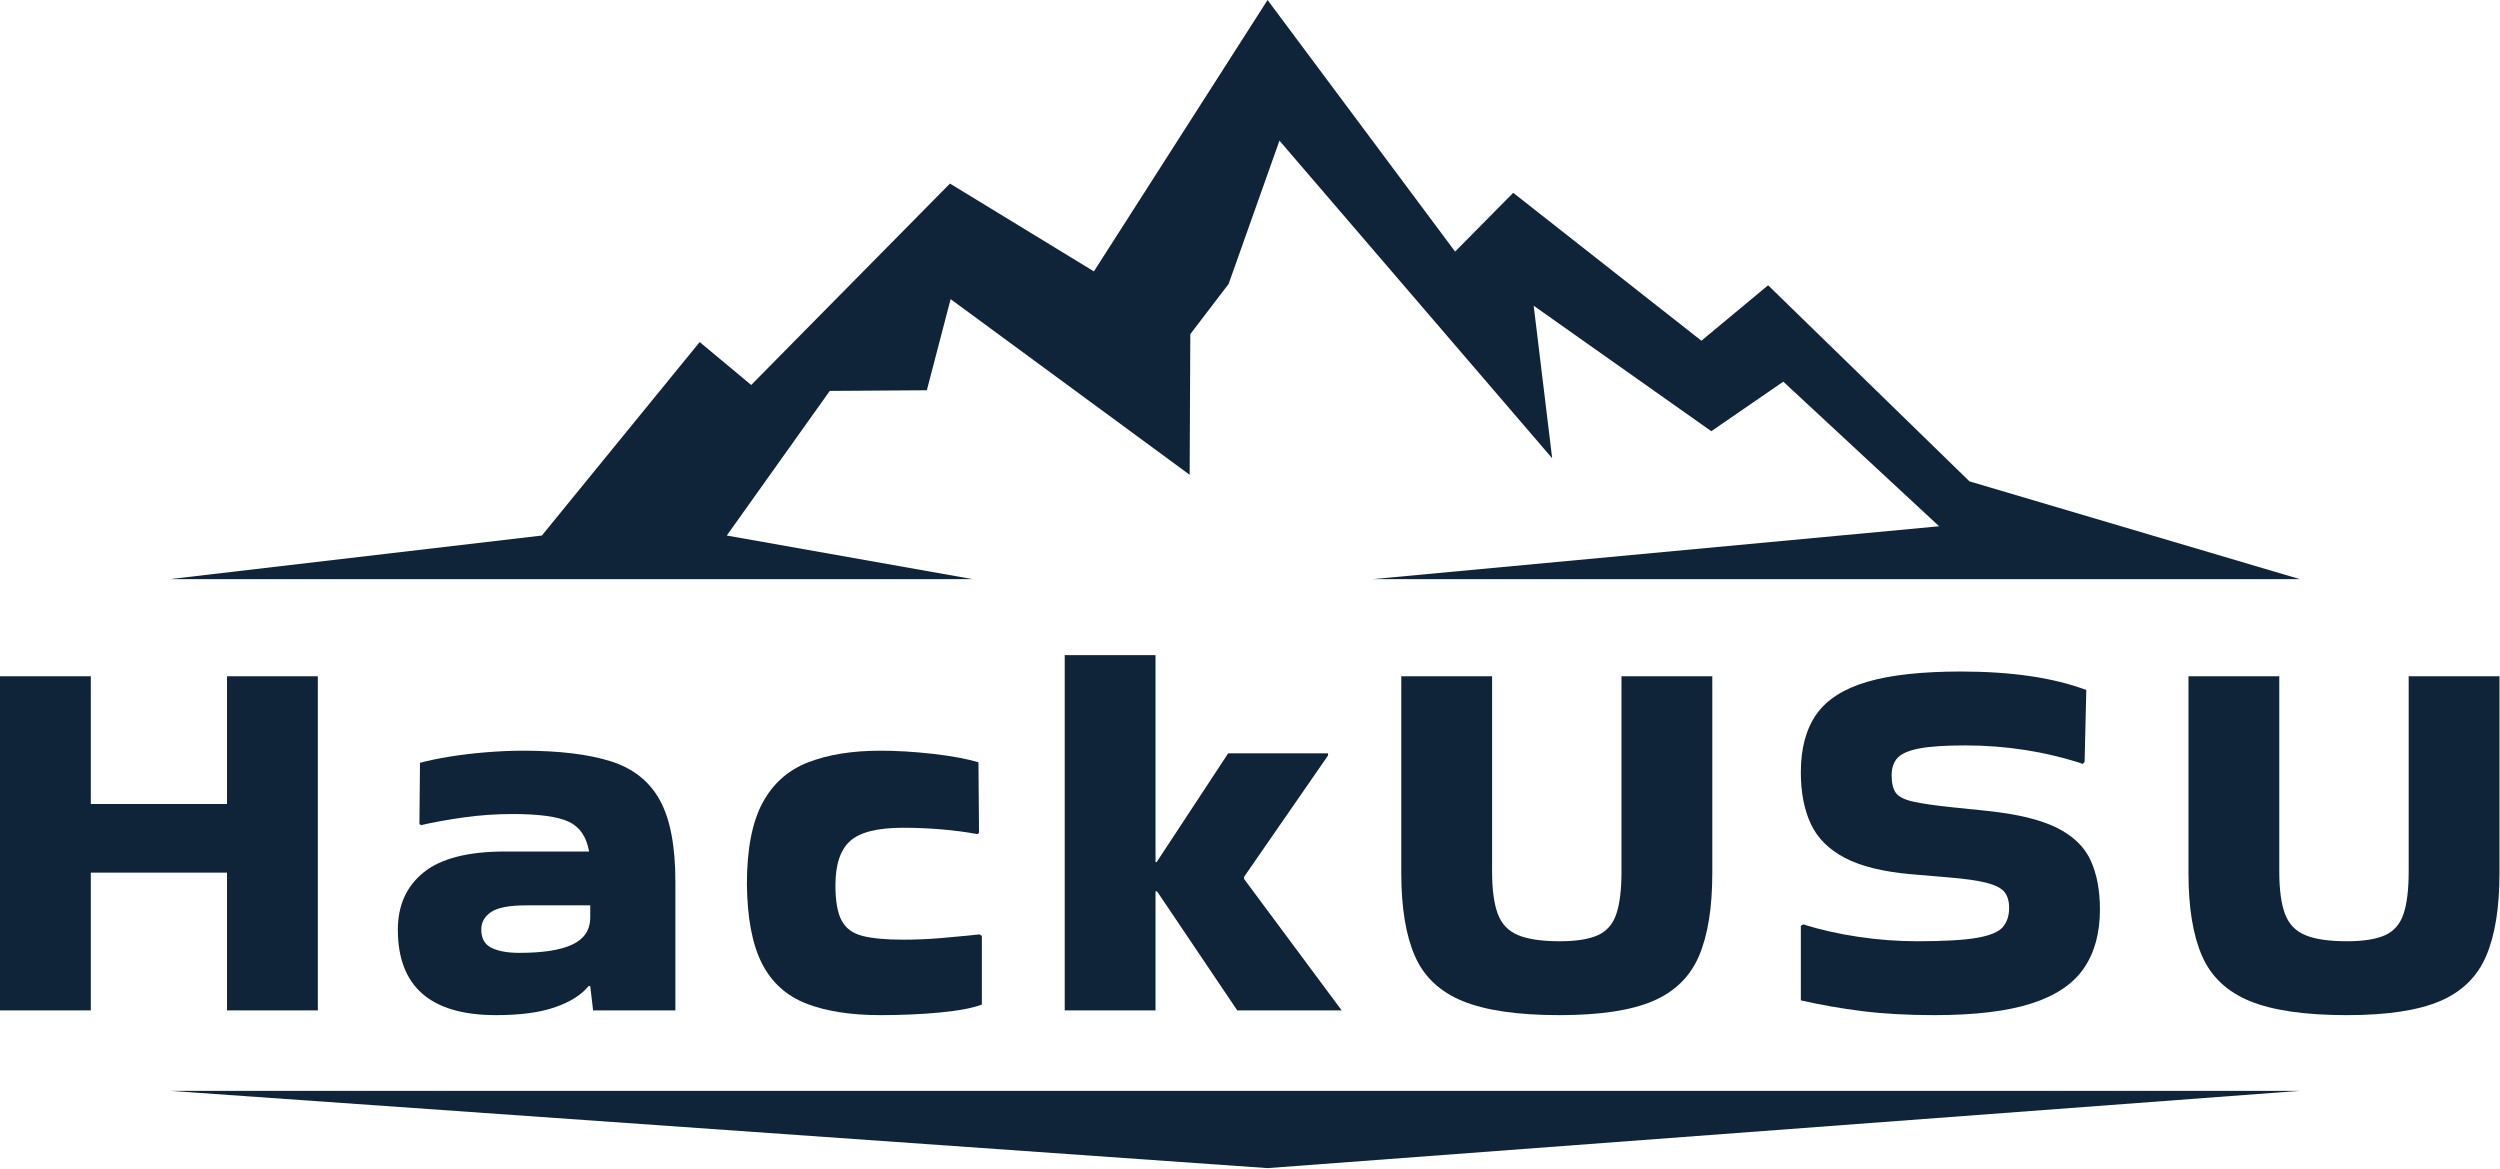
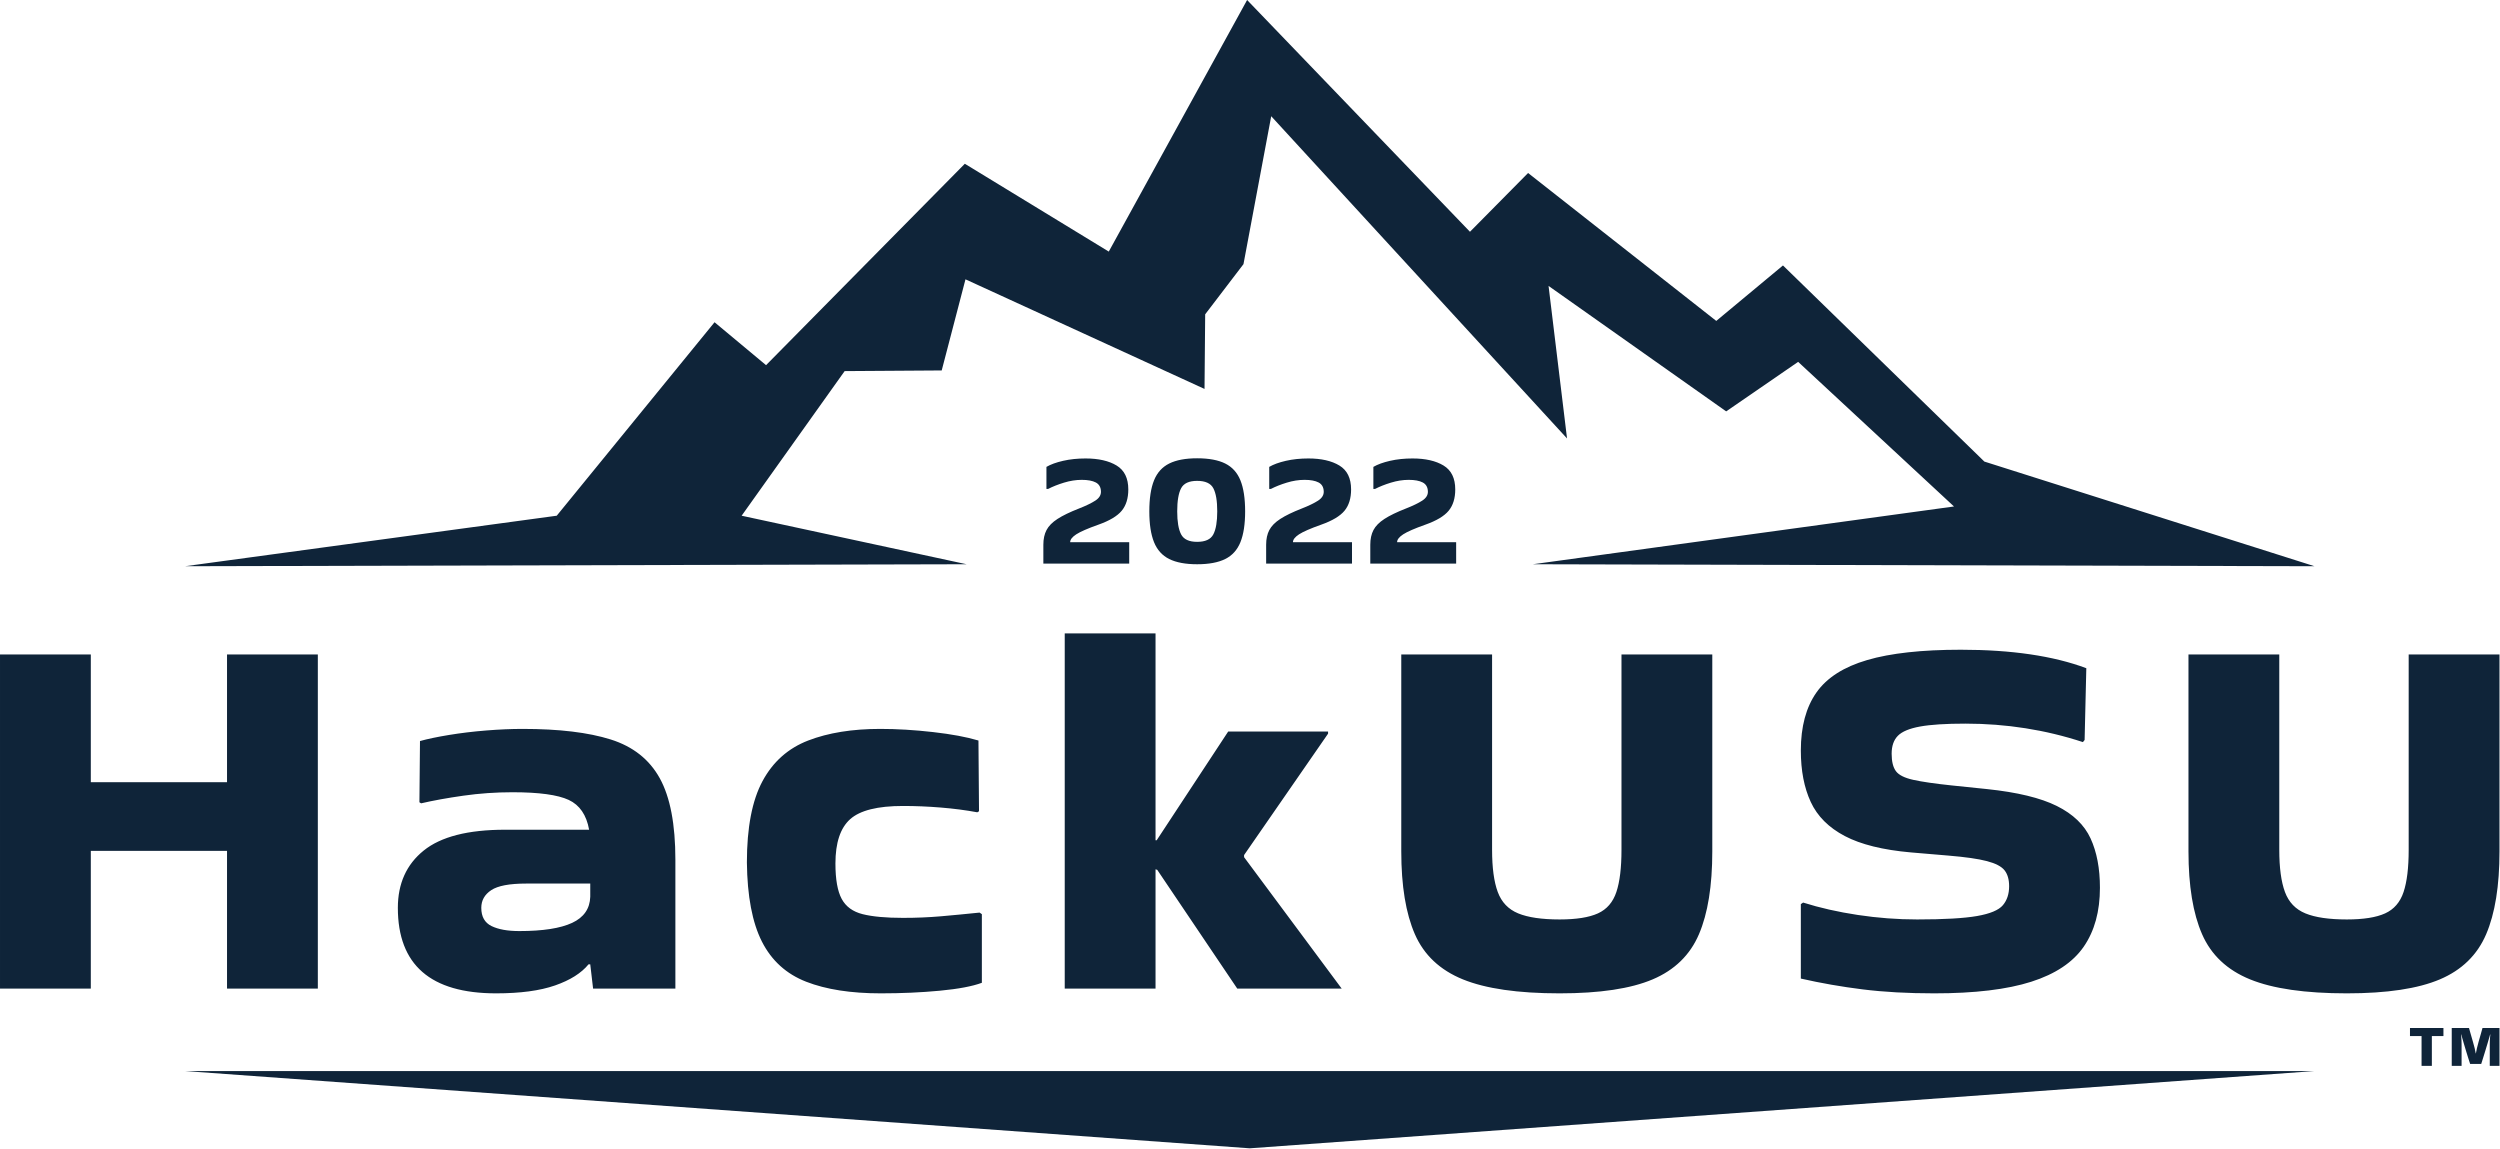
- <svg xmlns="http://www.w3.org/2000/svg" width="100%" height="100%" viewBox="0 0 3786 1769" version="1.1" xml:space="preserve" style="fill-rule:evenodd;clip-rule:evenodd;stroke-linejoin:round;stroke-miterlimit:2;">
-   <path id="Bottom" d="M257.611,1652l3225,0l-1563,117l-1662,-117Z" style="fill:#0f2439;" />
-   <g id="HackUSU-vector">
-     <path d="M137.519,1530.14l-137.519,0l0,-505.99l137.519,-0l0,193.443l206.28,0l-0,-193.443l137.519,-0l-0,505.99l-137.519,0l-0,-208.631l-206.28,0l0,208.631Z" style="fill:#0f2439;fill-rule:nonzero;" />
-     <path d="M791.596,1136.85c55.008,0 99.415,5.329 133.222,15.987c33.807,10.659 58.589,30.243 74.346,58.753c15.758,28.51 23.637,69.677 23.637,123.5l-0,195.042l-124.627,0l-4.298,-36.77l-2.578,0c-10.887,13.323 -27.791,23.981 -50.711,31.974c-22.919,7.994 -52.715,11.991 -89.387,11.991c-99.129,-0 -148.693,-43.166 -148.693,-129.496c-0,-36.77 13.036,-65.68 39.107,-86.73c26.071,-21.049 67.184,-31.574 123.338,-31.574l127.205,-0c-4.011,-22.382 -14.325,-37.436 -30.942,-45.164c-16.617,-7.727 -44.98,-11.59 -85.09,-11.59c-25.212,-0 -49.994,1.732 -74.346,5.196c-24.353,3.463 -45.697,7.327 -64.033,11.59l-2.578,-1.598l0.859,-92.725c11.46,-3.198 26.072,-6.262 43.835,-9.193c17.763,-2.931 36.528,-5.196 56.297,-6.795c19.768,-1.598 38.247,-2.398 55.437,-2.398Zm-5.157,306.153c35.526,-0 62.17,-4.13 79.933,-12.39c17.763,-8.26 26.931,-21.449 27.504,-39.568l0,-19.984l-97.123,-0c-25.212,-0 -42.831,3.331 -52.859,9.992c-10.027,6.661 -15.041,15.587 -15.041,26.778c-0,13.323 5.157,22.515 15.471,27.578c10.314,5.063 24.352,7.594 42.115,7.594Z" style="fill:#0f2439;fill-rule:nonzero;" />
-     <path d="M1486.93,1417.43l-0,103.916c-14.325,5.329 -35.526,9.326 -63.603,11.991c-28.077,2.664 -57.873,3.997 -89.388,3.997c-45.267,-0 -82.941,-5.862 -113.023,-17.586c-30.083,-11.724 -52.43,-31.974 -67.041,-60.751c-14.612,-28.777 -22.204,-68.745 -22.777,-119.903c0,-52.757 7.879,-93.791 23.636,-123.101c15.758,-29.309 38.821,-49.826 69.19,-61.55c30.369,-11.724 66.754,-17.586 109.156,-17.586c25.212,0 51.856,1.599 79.933,4.797c28.077,3.197 50.997,7.46 68.76,12.789l0.859,107.114l-2.578,1.598c-17.19,-3.197 -35.526,-5.595 -55.008,-7.194c-19.482,-1.599 -38.677,-2.398 -57.586,-2.398c-38.391,0 -65.036,6.661 -79.934,19.984c-14.897,13.322 -22.346,35.704 -22.346,67.146c-0,23.98 3.151,41.832 9.454,53.556c6.303,11.724 16.903,19.451 31.801,23.181c14.898,3.731 35.24,5.596 61.025,5.596c20.055,-0 39.25,-0.799 57.586,-2.398c18.336,-1.599 37.818,-3.464 58.446,-5.596l3.438,2.398Z" style="fill:#0f2439;fill-rule:nonzero;" />
-     <path d="M1749.93,1530.14l-137.52,0l0,-537.965l137.52,0l-0,313.347l1.719,-0l108.296,-164.667l151.271,0l0,3.198l-127.205,183.851l-0,3.197l147.833,199.039l-158.147,0l-121.189,-179.854l-2.578,-0.8l-0,180.654Z" style="fill:#0f2439;fill-rule:nonzero;" />
-     <path d="M2593.1,1024.15l0,298.158c0,52.225 -6.732,94.058 -20.198,125.499c-13.465,31.441 -36.815,54.223 -70.049,68.345c-33.234,14.122 -80.219,21.183 -140.957,21.183c-63.03,-0 -111.878,-7.061 -146.544,-21.183c-34.667,-14.122 -58.876,-36.904 -72.628,-68.345c-13.752,-31.441 -20.628,-73.274 -20.628,-125.499l0,-298.158l137.52,-0l-0,295.76c-0,27.178 2.865,48.494 8.595,63.949c5.73,15.454 16.044,26.245 30.942,32.373c14.898,6.129 35.812,9.193 62.743,9.193c25.212,0 44.55,-3.064 58.016,-9.193c13.465,-6.128 22.777,-16.919 27.934,-32.373c5.157,-15.455 7.735,-36.771 7.735,-63.949l-0,-295.76l137.519,-0Z" style="fill:#0f2439;fill-rule:nonzero;" />
-     <path d="M2730.62,1399.84c25.212,7.993 52.859,14.255 82.941,18.785c30.083,4.529 60.022,6.794 89.818,6.794c40.682,0 70.908,-1.732 90.676,-5.196c19.769,-3.464 32.805,-8.926 39.108,-16.387c6.303,-7.46 9.454,-17.052 9.454,-28.776c-0,-10.125 -2.292,-18.119 -6.876,-23.981c-4.584,-5.862 -13.465,-10.525 -26.644,-13.989c-13.179,-3.463 -32.661,-6.261 -58.446,-8.393l-56.727,-4.796c-42.402,-3.73 -75.779,-11.99 -100.131,-24.78c-24.353,-12.789 -41.543,-29.976 -51.57,-51.558c-10.027,-21.583 -15.041,-47.562 -15.041,-77.937c-0,-36.237 7.879,-65.547 23.636,-87.929c15.757,-22.382 41.399,-38.769 76.925,-49.16c35.526,-10.392 82.798,-15.588 141.817,-15.588c76.781,0 140.098,9.326 189.948,27.978l-2.578,108.712l-2.578,3.197c-56.727,-18.651 -116.032,-27.977 -177.916,-27.977c-29.796,-0 -52.716,1.465 -68.76,4.396c-16.044,2.931 -27.217,7.594 -33.52,13.989c-6.303,6.395 -9.455,15.454 -9.455,27.178c0,11.724 2.149,20.517 6.446,26.379c4.298,5.862 13.036,10.258 26.215,13.189c13.179,2.931 32.374,5.729 57.586,8.393l54.149,5.596c45.839,4.796 81.079,13.322 105.718,25.579c24.639,12.257 41.685,28.644 51.14,49.16c9.454,20.517 14.181,45.43 14.181,74.74c0,35.704 -8.165,65.414 -24.495,89.128c-16.331,23.714 -42.832,41.433 -79.504,53.157c-36.671,11.724 -85.663,17.586 -146.974,17.586c-40.109,-0 -76.208,-1.999 -108.296,-5.996c-32.088,-3.996 -63.316,-9.459 -93.685,-16.386l-0,-112.709l3.438,-2.398Z" style="fill:#0f2439;fill-rule:nonzero;" />
-     <path d="M3785.22,1024.15l-0,298.158c-0,52.225 -6.733,94.058 -20.198,125.499c-13.466,31.441 -36.815,54.223 -70.049,68.345c-33.234,14.122 -80.22,21.183 -140.958,21.183c-63.029,-0 -111.877,-7.061 -146.544,-21.183c-34.666,-14.122 -58.875,-36.904 -72.627,-68.345c-13.752,-31.441 -20.628,-73.274 -20.628,-125.499l-0,-298.158l137.519,-0l0,295.76c0,27.178 2.865,48.494 8.595,63.949c5.73,15.454 16.044,26.245 30.942,32.373c14.898,6.129 35.812,9.193 62.743,9.193c25.212,0 44.551,-3.064 58.016,-9.193c13.466,-6.128 22.777,-16.919 27.934,-32.373c5.157,-15.455 7.735,-36.771 7.735,-63.949l0,-295.76l137.52,-0Z" style="fill:#0f2439;fill-rule:nonzero;" />
-   </g>
-   <path id="Top" d="M257.611,877l563,-66l239,-293l78,65l301,-305l218,133l263,-411l284,381l88,-89l285,224l101,-84l305,297l500,148l-1403,0l857,-80l-236,-219l-109,75l-269,-190l28,231l-413,-481l-77,217l-58,76l-1,213l-362,-266l-36,138l-147,1l-156,219l372,66l-1215,0Z" style="fill:#0f2439;" />
+ <svg xmlns="http://www.w3.org/2000/svg" width="100%" height="100%" viewBox="0 0 3786 1739" version="1.1" xml:space="preserve" style="fill-rule:evenodd;clip-rule:evenodd;stroke-linejoin:round;stroke-miterlimit:2;">
+   <path id="Logo-Flattened" d="M1892.61,1739l1612.5,-117l-3225,0l1612.5,117Zm1774.6,-124.854l-0,-45.135l-17.541,-0l-0,-12.235l50.674,-0l0,12.235l-17.541,-0l0,45.135l-15.592,-0Zm73.575,-2.901c-1.104,-3.262 -2.225,-6.737 -3.362,-10.422c-1.137,-3.686 -2.257,-7.341 -3.362,-10.967c-1.104,-3.625 -2.111,-7.009 -3.021,-10.151c-0.909,-3.141 -1.689,-5.86 -2.339,-8.156c-0.649,-2.296 -1.104,-3.928 -1.364,-4.894l-0.39,0.09c0.195,1.088 0.358,2.523 0.487,4.305c0.13,1.783 0.228,3.656 0.293,5.619c0.065,1.964 0.097,3.762 0.097,5.393l0,32.084l-14.91,-0l0,-57.37l26.117,-0c0.91,3.202 1.868,6.57 2.875,10.105c1.007,3.535 2.014,7.039 3.021,10.513c1.007,3.475 1.9,6.768 2.68,9.879c0.779,3.112 1.332,5.816 1.656,8.112l0.195,-0c0.325,-2.296 0.861,-4.985 1.608,-8.066c0.747,-3.082 1.608,-6.375 2.583,-9.879c0.974,-3.505 1.981,-7.024 3.021,-10.559c1.039,-3.535 1.981,-6.903 2.826,-10.105l25.727,-0l-0,57.37l-14.715,-0l-0,-32.084c-0,-1.631 0.032,-3.429 0.097,-5.393c0.065,-1.963 0.179,-3.836 0.341,-5.619c0.163,-1.782 0.309,-3.217 0.439,-4.305l-0.39,-0.09c-0.26,0.966 -0.715,2.598 -1.364,4.894c-0.65,2.296 -1.446,5.03 -2.388,8.202c-0.942,3.172 -1.965,6.571 -3.07,10.196c-1.104,3.625 -2.225,7.266 -3.362,10.921c-1.137,3.655 -2.225,7.115 -3.264,10.377l-16.762,0Zm-2253.86,-226.818l-0,103.916c-14.325,5.329 -35.526,9.326 -63.603,11.991c-28.077,2.664 -57.873,3.997 -89.388,3.997c-45.267,-0 -82.941,-5.862 -113.023,-17.586c-30.083,-11.724 -52.43,-31.974 -67.041,-60.751c-14.612,-28.777 -22.204,-68.745 -22.777,-119.903c0,-52.757 7.879,-93.791 23.636,-123.101c15.758,-29.309 38.821,-49.826 69.19,-61.55c30.369,-11.724 66.754,-17.586 109.156,-17.586c25.212,0 51.856,1.599 79.933,4.797c28.077,3.197 50.997,7.46 68.76,12.789l0.859,107.114l-2.578,1.598c-17.19,-3.197 -35.526,-5.595 -55.008,-7.194c-19.482,-1.599 -38.677,-2.398 -57.586,-2.398c-38.391,0 -65.036,6.661 -79.934,19.984c-14.897,13.322 -22.346,35.704 -22.346,67.146c-0,23.98 3.151,41.832 9.454,53.556c6.303,11.724 16.903,19.451 31.801,23.181c14.898,3.731 35.24,5.596 61.025,5.596c20.055,-0 39.25,-0.799 57.586,-2.398c18.336,-1.599 37.818,-3.464 58.446,-5.596l3.438,2.398Zm1106.17,-393.281l0,298.158c0,52.225 -6.732,94.058 -20.198,125.499c-13.465,31.441 -36.815,54.223 -70.049,68.345c-33.234,14.122 -80.219,21.183 -140.957,21.183c-63.03,-0 -111.878,-7.061 -146.544,-21.183c-34.667,-14.122 -58.876,-36.904 -72.628,-68.345c-13.752,-31.441 -20.628,-73.274 -20.628,-125.499l0,-298.158l137.52,-0l-0,295.76c-0,27.178 2.865,48.494 8.595,63.949c5.73,15.454 16.044,26.245 30.942,32.373c14.898,6.129 35.812,9.193 62.743,9.193c25.212,0 44.55,-3.064 58.016,-9.193c13.465,-6.128 22.777,-16.919 27.934,-32.373c5.157,-15.455 7.735,-36.771 7.735,-63.949l-0,-295.76l137.519,-0Zm-1801.5,112.708c55.008,0 99.415,5.329 133.222,15.987c33.807,10.659 58.589,30.243 74.346,58.753c15.758,28.51 23.637,69.677 23.637,123.5l-0,195.042l-124.627,0l-4.298,-36.77l-2.578,0c-10.887,13.323 -27.791,23.981 -50.711,31.974c-22.919,7.994 -52.715,11.991 -89.387,11.991c-99.129,-0 -148.693,-43.166 -148.693,-129.496c-0,-36.77 13.036,-65.68 39.107,-86.73c26.071,-21.049 67.184,-31.574 123.338,-31.574l127.205,-0c-4.011,-22.382 -14.325,-37.436 -30.942,-45.164c-16.617,-7.727 -44.98,-11.59 -85.09,-11.59c-25.212,-0 -49.994,1.732 -74.346,5.196c-24.353,3.463 -45.697,7.327 -64.033,11.59l-2.578,-1.598l0.859,-92.725c11.46,-3.198 26.072,-6.262 43.835,-9.193c17.763,-2.931 36.528,-5.196 56.297,-6.795c19.768,-1.598 38.247,-2.398 55.437,-2.398Zm2993.63,-112.708l-0,298.158c-0,52.225 -6.733,94.058 -20.198,125.499c-13.466,31.441 -36.815,54.223 -70.049,68.345c-33.234,14.122 -80.22,21.183 -140.958,21.183c-63.029,-0 -111.877,-7.061 -146.544,-21.183c-34.666,-14.122 -58.875,-36.904 -72.627,-68.345c-13.752,-31.441 -20.628,-73.274 -20.628,-125.499l-0,-298.158l137.519,-0l0,295.76c0,27.178 2.865,48.494 8.595,63.949c5.73,15.454 16.044,26.245 30.942,32.373c14.898,6.129 35.812,9.193 62.743,9.193c25.212,0 44.551,-3.064 58.016,-9.193c13.466,-6.128 22.777,-16.919 27.934,-32.373c5.157,-15.455 7.735,-36.771 7.735,-63.949l0,-295.76l137.52,-0Zm-1054.6,375.696c25.212,7.993 52.859,14.255 82.941,18.785c30.083,4.529 60.022,6.794 89.818,6.794c40.682,0 70.908,-1.732 90.676,-5.196c19.769,-3.464 32.805,-8.926 39.108,-16.387c6.303,-7.46 9.454,-17.052 9.454,-28.776c-0,-10.125 -2.292,-18.119 -6.876,-23.981c-4.584,-5.862 -13.465,-10.525 -26.644,-13.989c-13.179,-3.463 -32.661,-6.261 -58.446,-8.393l-56.727,-4.796c-42.402,-3.73 -75.779,-11.99 -100.131,-24.78c-24.353,-12.789 -41.543,-29.976 -51.57,-51.558c-10.027,-21.583 -15.041,-47.562 -15.041,-77.937c-0,-36.237 7.879,-65.547 23.636,-87.929c15.757,-22.382 41.399,-38.769 76.925,-49.16c35.526,-10.392 82.798,-15.588 141.817,-15.588c76.781,0 140.098,9.326 189.948,27.978l-2.578,108.712l-2.578,3.197c-56.727,-18.651 -116.032,-27.977 -177.916,-27.977c-29.796,-0 -52.716,1.465 -68.76,4.396c-16.044,2.931 -27.217,7.594 -33.52,13.989c-6.303,6.395 -9.455,15.454 -9.455,27.178c0,11.724 2.149,20.517 6.446,26.379c4.298,5.862 13.036,10.258 26.215,13.189c13.179,2.931 32.374,5.729 57.586,8.393l54.149,5.596c45.839,4.796 81.079,13.322 105.718,25.579c24.639,12.257 41.685,28.644 51.14,49.16c9.454,20.517 14.181,45.43 14.181,74.74c0,35.704 -8.165,65.414 -24.495,89.128c-16.331,23.714 -42.832,41.433 -79.504,53.157c-36.671,11.724 -85.663,17.586 -146.974,17.586c-40.109,-0 -76.208,-1.999 -108.296,-5.996c-32.088,-3.996 -63.316,-9.459 -93.685,-16.386l-0,-112.709l3.438,-2.398Zm-2593.1,130.294l-137.519,0l0,-505.99l137.519,-0l0,193.443l206.28,0l-0,-193.443l137.519,-0l-0,505.99l-137.519,0l-0,-208.631l-206.28,0l0,208.631Zm1612.42,0l-137.52,0l0,-537.965l137.52,0l-0,313.347l1.719,-0l108.296,-164.667l151.271,0l0,3.198l-127.205,183.851l-0,3.197l147.833,199.039l-158.147,0l-121.189,-179.854l-2.578,-0.8l-0,180.654Zm-963.496,-87.129c35.526,-0 62.17,-4.13 79.933,-12.39c17.763,-8.26 26.931,-21.449 27.504,-39.568l0,-19.984l-97.123,-0c-25.212,-0 -42.831,3.331 -52.859,9.992c-10.027,6.661 -15.041,15.587 -15.041,26.778c-0,13.323 5.157,22.515 15.471,27.578c10.314,5.063 24.352,7.594 42.115,7.594Zm-506.328,-552.507l563,-76.5l239,-293l78,65l301,-305l218,133l209.5,-381l337.5,351l88,-89l285,224l101,-84l305,297l500,158.5l-1183.69,-3l637.693,-87.5l-236,-219l-109,75l-269,-190l28,231l-448,-488l-42,224l-58,76l-1,113l-362,-166l-36,138l-147,1l-156,219l340.693,73.5l-1183.69,3Zm1605.51,-83.104c0,19.388 -2.377,34.95 -7.132,46.685c-4.754,11.735 -12.435,20.238 -23.041,25.511c-10.606,5.272 -24.779,7.908 -42.517,7.908c-17.555,0 -31.636,-2.636 -42.242,-7.908c-10.607,-5.273 -18.287,-13.776 -23.042,-25.511c-4.754,-11.735 -7.132,-27.297 -7.132,-46.685c0,-19.558 2.378,-35.205 7.132,-46.94c4.755,-11.735 12.435,-20.238 23.042,-25.511c10.606,-5.272 24.687,-7.908 42.242,-7.908c17.738,0 31.911,2.636 42.517,7.908c10.606,5.273 18.287,13.776 23.041,25.511c4.755,11.735 7.132,27.382 7.132,46.94Zm-300.909,-33.929l-0,-33.419c6.4,-3.742 14.812,-6.803 25.236,-9.184c10.423,-2.381 21.761,-3.572 34.013,-3.572c19.567,0 35.248,3.572 47.043,10.715c11.795,7.143 17.692,19.218 17.692,36.225c0,13.436 -3.337,24.193 -10.012,32.271c-6.674,8.079 -18.424,15.094 -35.247,21.047c-16.276,5.782 -27.476,10.672 -33.602,14.668c-6.126,3.997 -9.19,7.951 -9.19,11.863l89.423,-0l-0,32.399l-130.019,-0l-0,-28.573c-0,-8.673 1.6,-16.071 4.8,-22.194c3.2,-6.122 8.732,-11.735 16.595,-16.837c7.864,-5.102 18.744,-10.374 32.642,-15.817c10.424,-4.081 18.607,-8.036 24.55,-11.862c5.944,-3.827 8.824,-8.461 8.641,-13.904c-0.183,-6.462 -2.789,-11.012 -7.818,-13.648c-5.029,-2.636 -12.115,-3.954 -21.258,-3.954c-8.778,-0 -17.738,1.403 -26.882,4.209c-9.143,2.806 -17.189,5.995 -24.138,9.567l-2.469,-0Zm495.115,-0l0,-33.419c6.4,-3.742 14.812,-6.803 25.236,-9.184c10.423,-2.381 21.761,-3.572 34.013,-3.572c19.567,0 35.248,3.572 47.043,10.715c11.795,7.143 17.693,19.218 17.693,36.225c-0,13.436 -3.338,24.193 -10.012,32.271c-6.675,8.079 -18.424,15.094 -35.248,21.047c-16.276,5.782 -27.476,10.672 -33.602,14.668c-6.126,3.997 -9.189,7.951 -9.189,11.863l89.422,-0l0,32.399l-130.019,-0l-0,-28.573c-0,-8.673 1.6,-16.071 4.8,-22.194c3.2,-6.122 8.732,-11.735 16.595,-16.837c7.864,-5.102 18.744,-10.374 32.642,-15.817c10.424,-4.081 18.607,-8.036 24.55,-11.862c5.944,-3.827 8.824,-8.461 8.641,-13.904c-0.183,-6.462 -2.789,-11.012 -7.818,-13.648c-5.029,-2.636 -12.115,-3.954 -21.258,-3.954c-8.778,-0 -17.738,1.403 -26.882,4.209c-9.143,2.806 -17.189,5.995 -24.138,9.567l-2.469,-0Zm-157.724,-0l0,-33.419c6.401,-3.742 14.813,-6.803 25.236,-9.184c10.424,-2.381 21.761,-3.572 34.014,-3.572c19.566,0 35.247,3.572 47.042,10.715c11.795,7.143 17.693,19.218 17.693,36.225c-0,13.436 -3.337,24.193 -10.012,32.271c-6.675,8.079 -18.424,15.094 -35.248,21.047c-16.275,5.782 -27.476,10.672 -33.602,14.668c-6.126,3.997 -9.189,7.951 -9.189,11.863l89.422,-0l0,32.399l-130.019,-0l0,-28.573c0,-8.673 1.6,-16.071 4.801,-22.194c3.2,-6.122 8.731,-11.735 16.595,-16.837c7.863,-5.102 18.744,-10.374 32.642,-15.817c10.423,-4.081 18.607,-8.036 24.55,-11.862c5.943,-3.827 8.823,-8.461 8.64,-13.904c-0.183,-6.462 -2.788,-11.012 -7.817,-13.648c-5.029,-2.636 -12.115,-3.954 -21.259,-3.954c-8.777,-0 -17.738,1.403 -26.881,4.209c-9.144,2.806 -17.19,5.995 -24.139,9.567l-2.469,-0Zm-109.172,80.104c12.435,-0 20.619,-3.784 24.55,-11.353c3.932,-7.568 5.898,-19.175 5.898,-34.822c-0,-15.817 -1.966,-27.466 -5.898,-34.95c-3.931,-7.483 -12.115,-11.224 -24.55,-11.224c-12.252,-0 -20.344,3.741 -24.276,11.224c-3.931,7.484 -5.897,19.133 -5.897,34.95c-0,15.647 1.966,27.254 5.897,34.822c3.932,7.569 12.024,11.353 24.276,11.353Z" style="fill:#0f2439;fill-rule:nonzero;" />
</svg>
